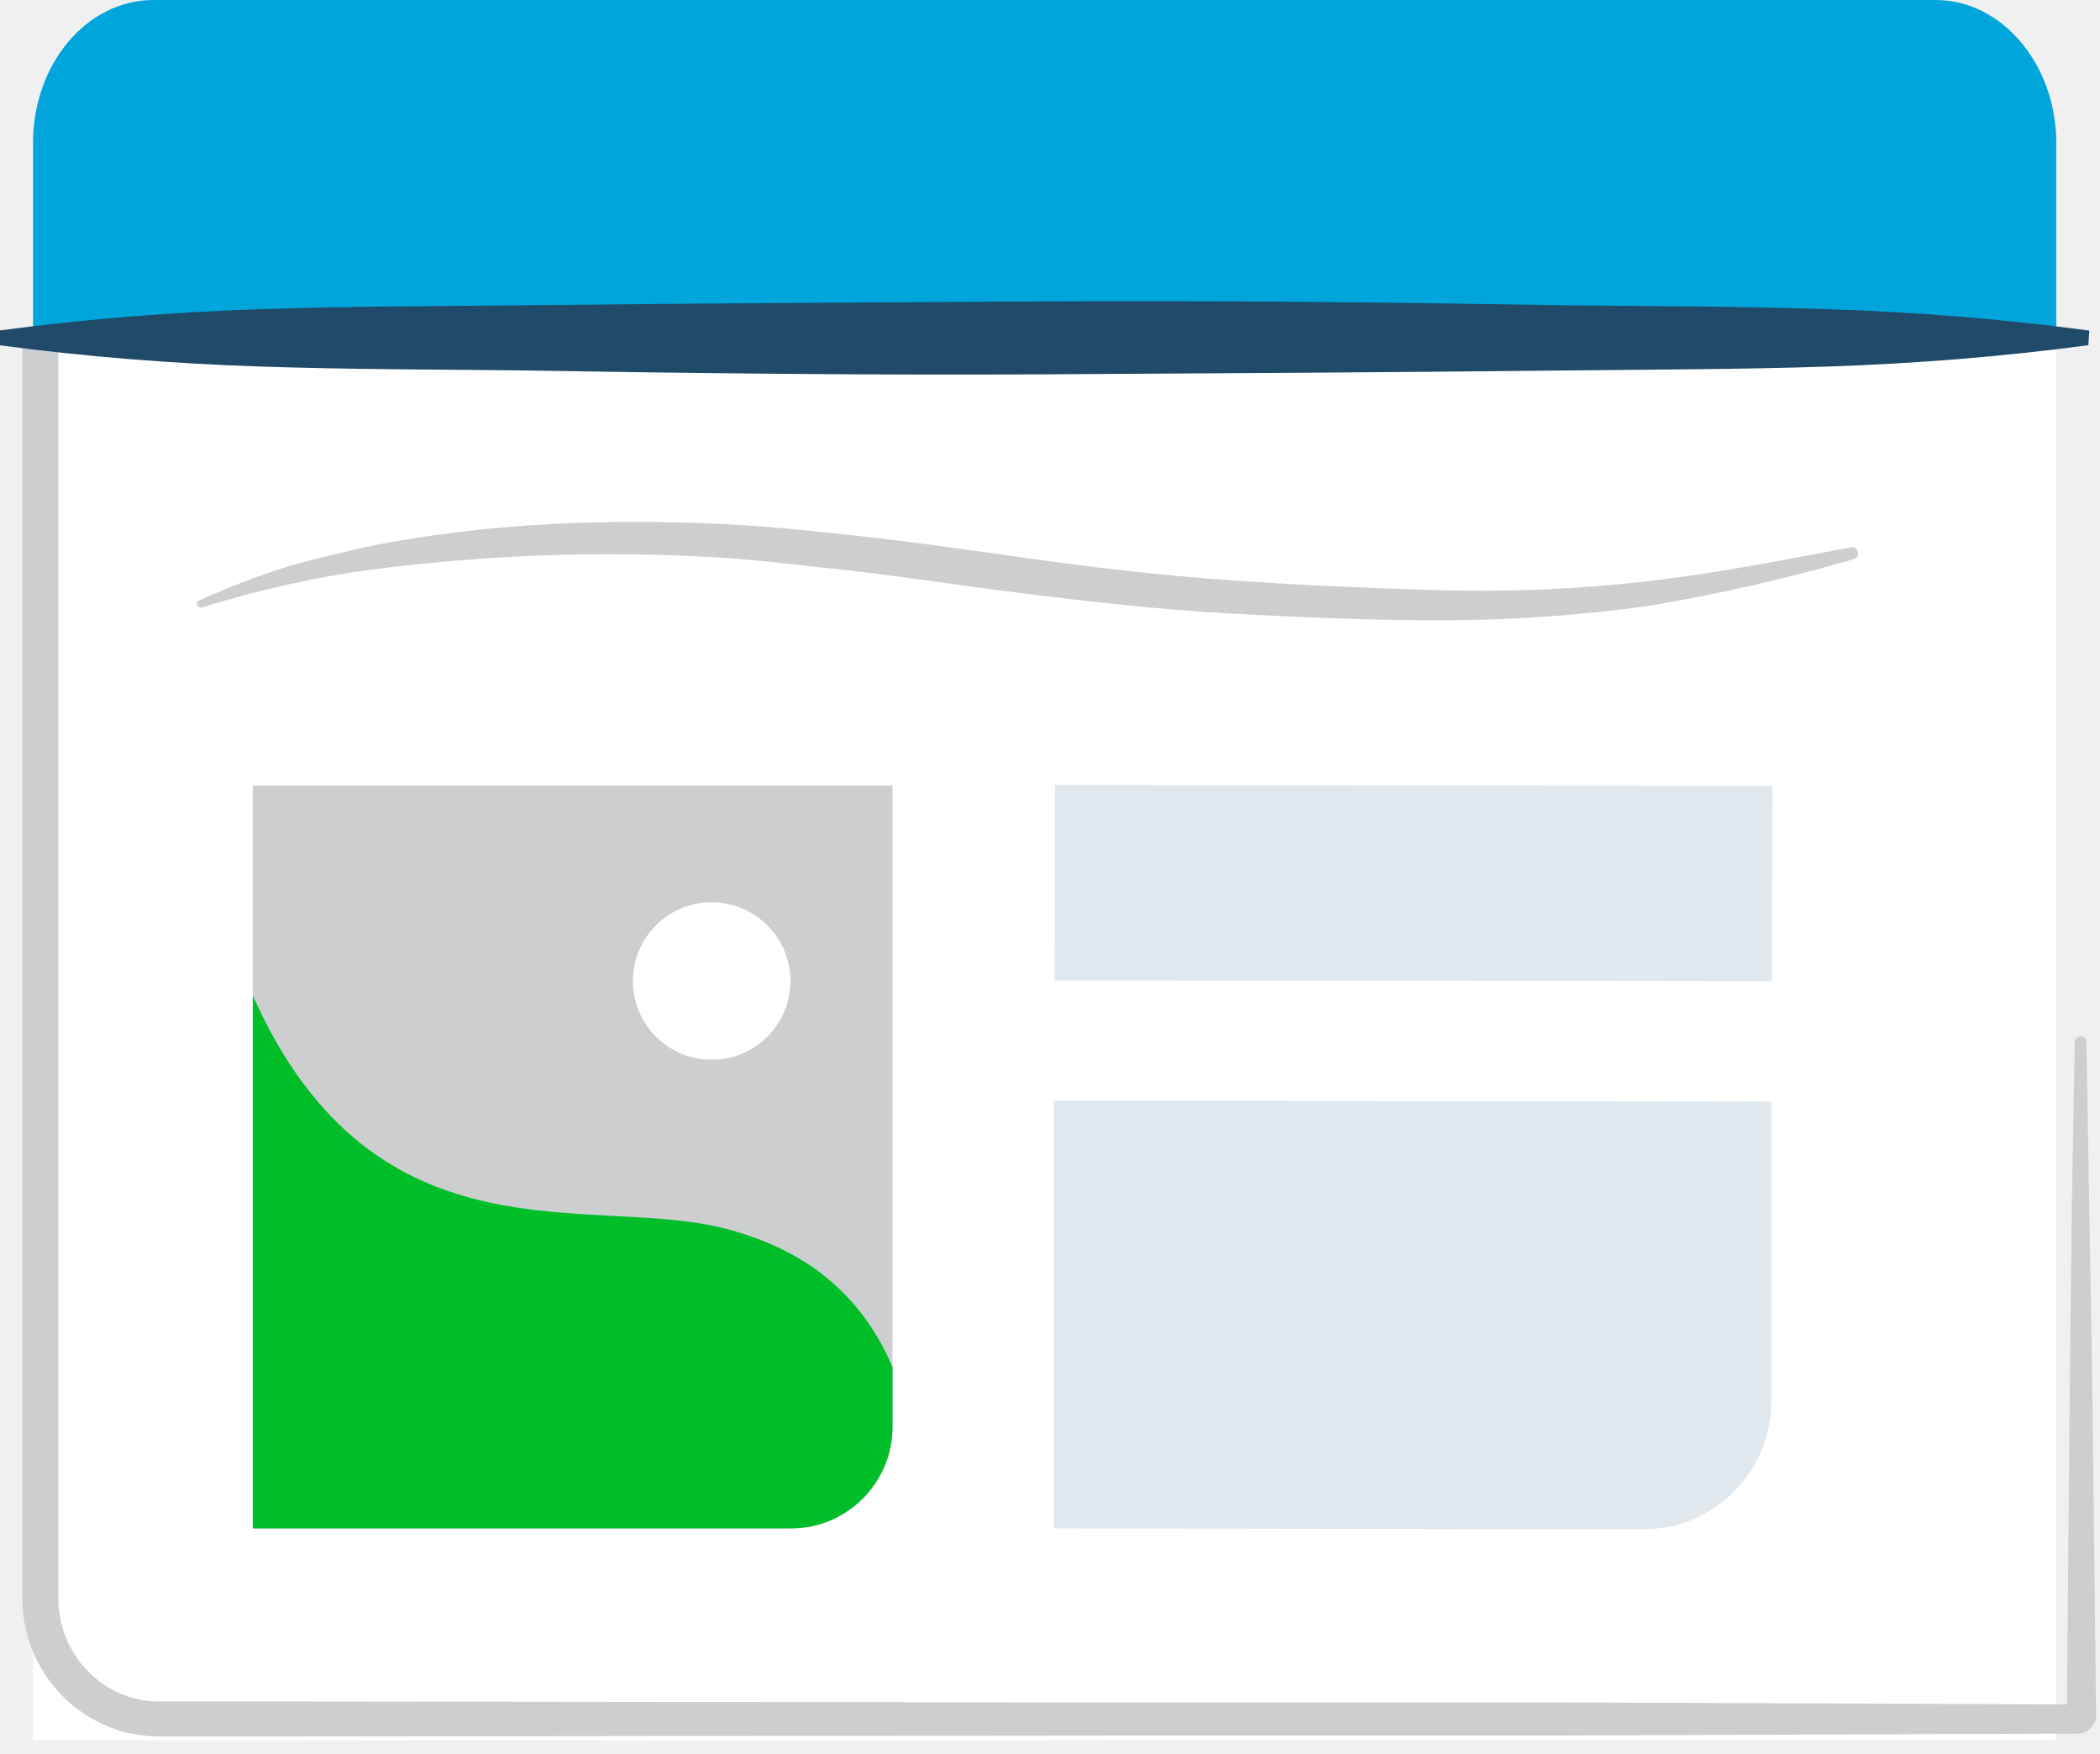
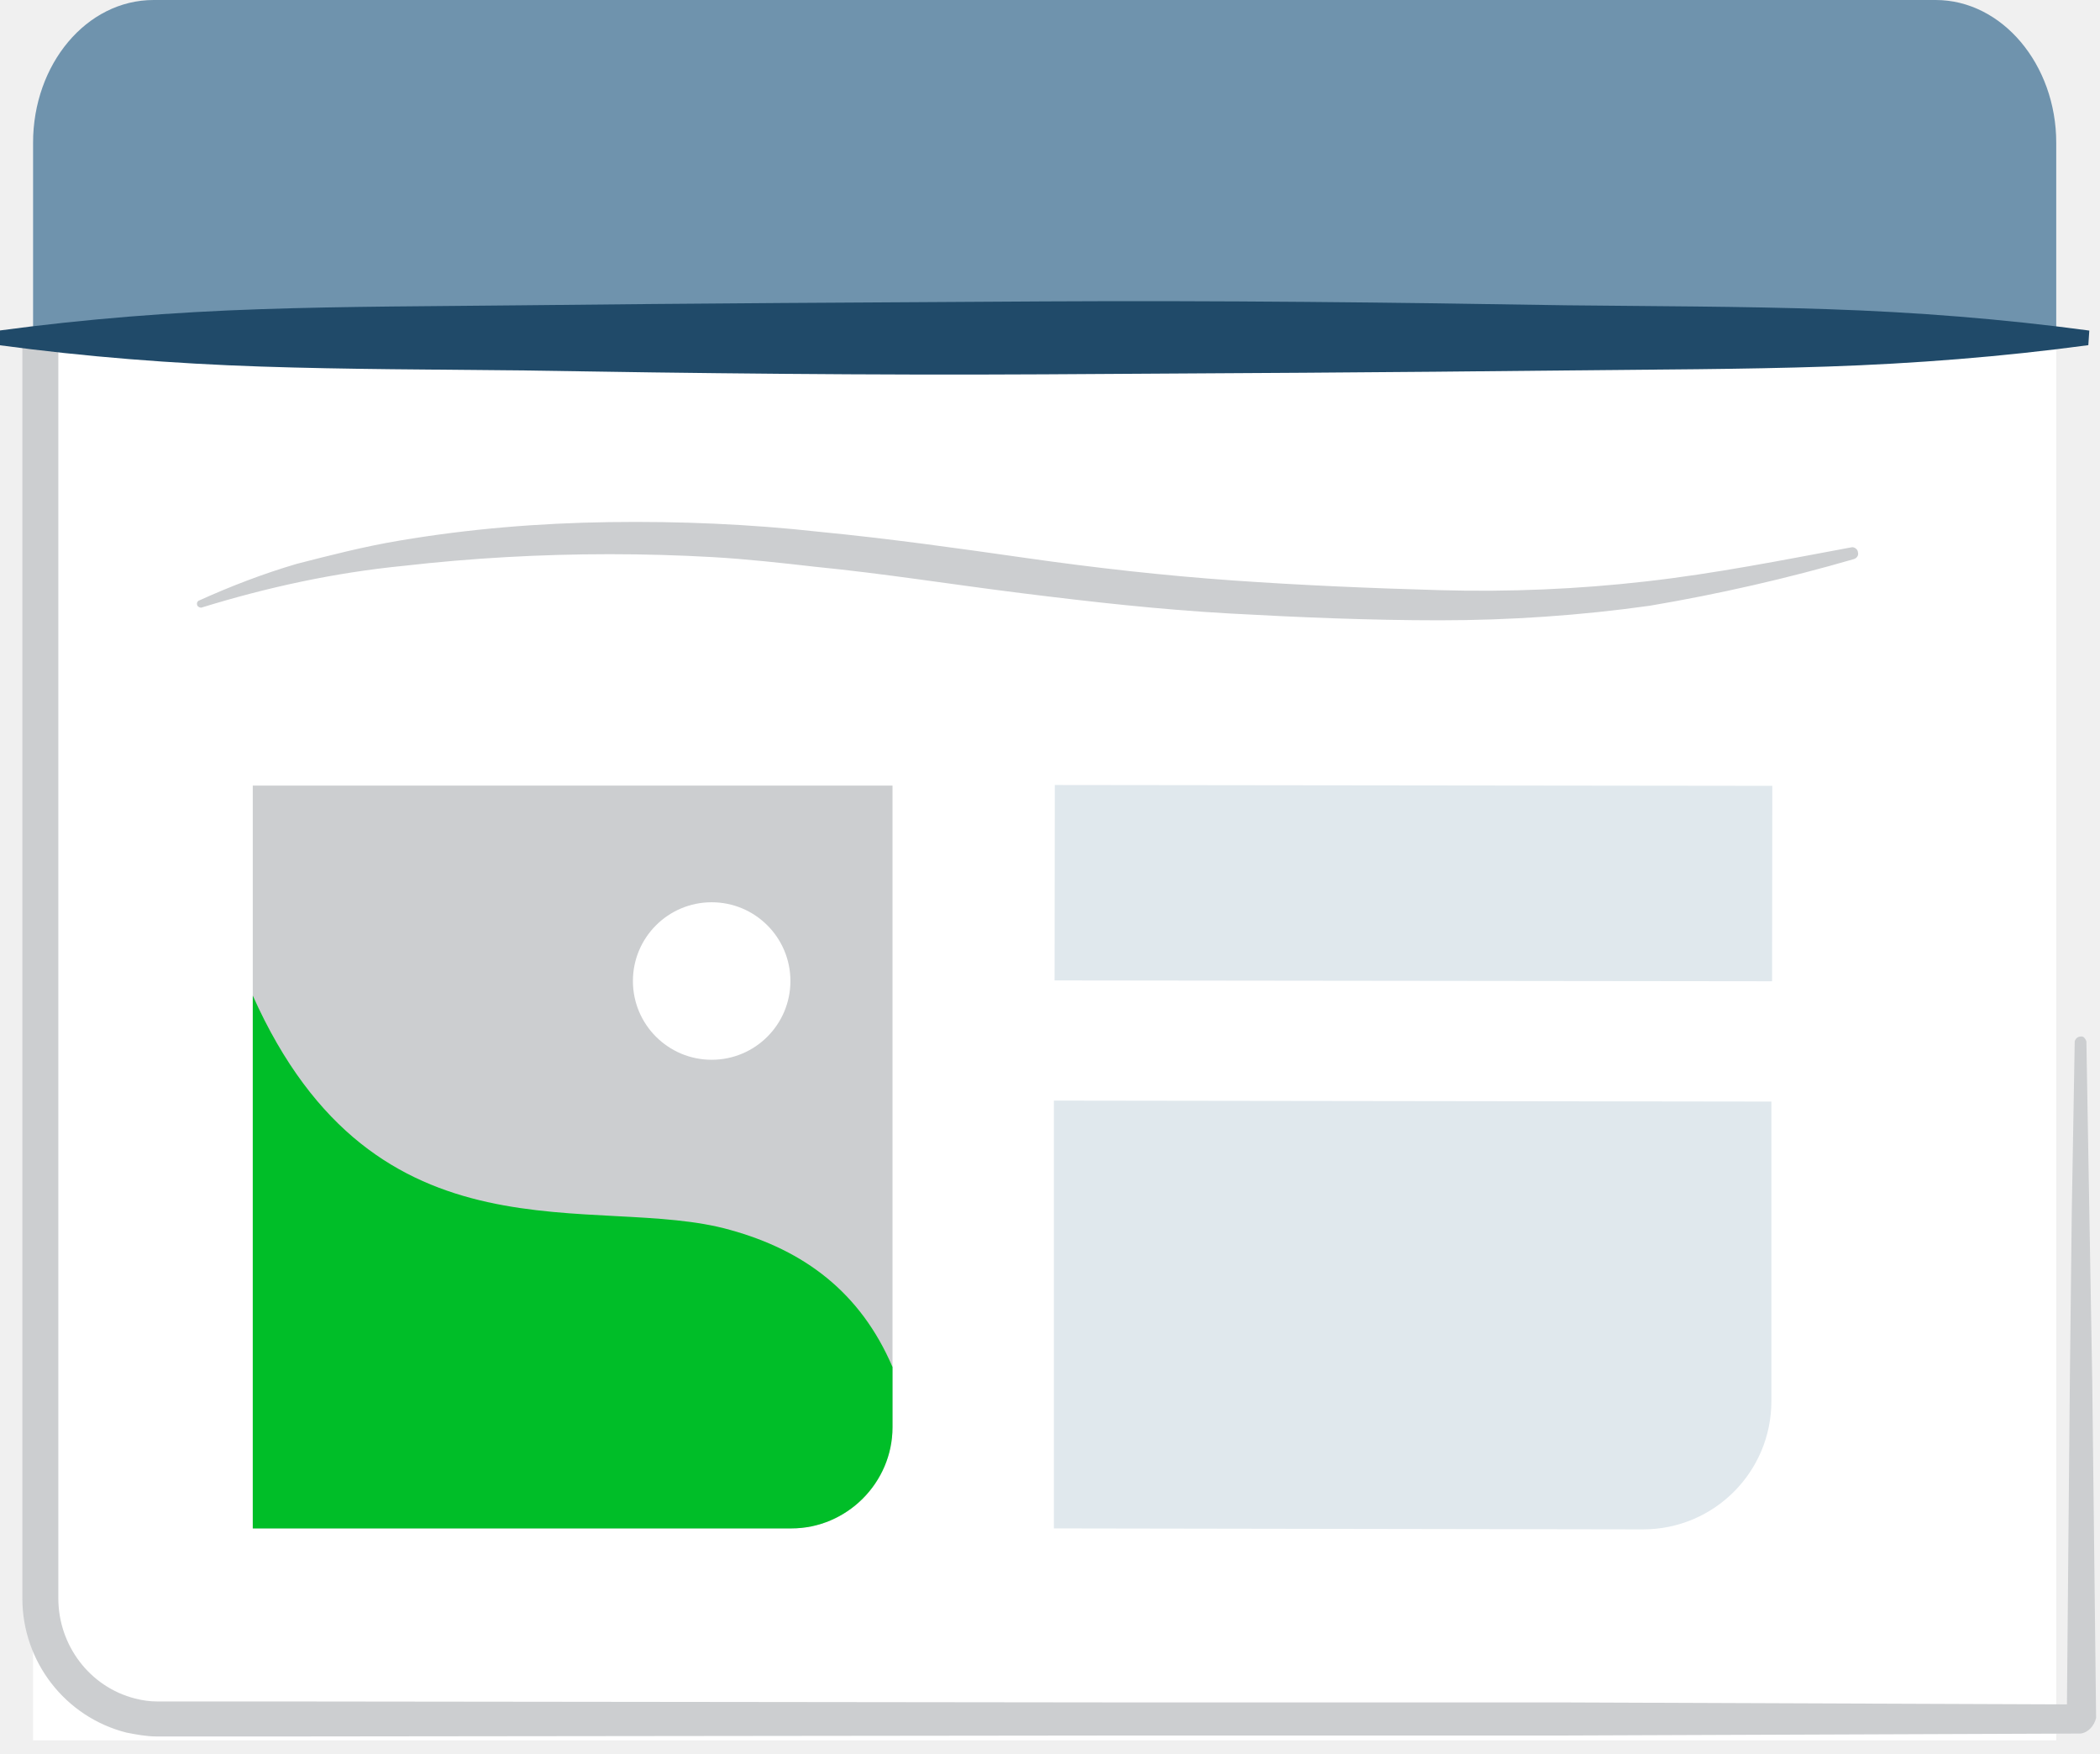
<svg xmlns="http://www.w3.org/2000/svg" class="clone-site" viewBox="0 0 216 180.4">
  <path fill="#FFFFFF" d="M3.4,178.9V15.2c0-6.8,5.5-12.4,12.4-12.4h183.3c6.8,0,12.4,5.5,12.4,12.4V179H3.4V178.9z" />
-   <path fill="#00A6DB" d="M3.4,35.2V14.7C3.4,6.6,8.9,0,15.8,0h183.3c6.8,0,12.4,6.6,12.4,14.7v20.5H3.4z" />
+   <path fill="#6F93AD" d="M3.4,35.2V14.7C3.4,6.6,8.9,0,15.8,0h183.3c6.8,0,12.4,6.6,12.4,14.7v20.5H3.4z" />
  <path fill="#CCCED0" d="M26,80.8h65.8v66c0,5.7-4.7,10.4-10.4,10.4H26V80.8z" />
  <path fill="#00BE28" d="M91.8,146.8v-6.2c-3.3-7.7-9.1-12-16.7-14.1c-13.8-3.9-36.4,4.3-49.1-24.1v54.8h55.4 C87.1,157.2,91.8,152.5,91.8,146.8z" />
  <circle fill="#FFFFFF" cx="73.2" cy="100.9" r="8.1" />
  <path fill="#E0E8ED" d="M108.4,157.2l60.6,0.1c7.3,0,13.2-5.9,13.2-13.2l0-30.8l-73.8-0.1L108.4,157.2z" />
  <rect x="135.3" y="54" transform="matrix(1.164952e-03 -1 1 1.164952e-03 54.3135 236.0769)" fill="#E0E8ED" width="20.1" height="73.8" />
  <path fill="#CCCED0" d="M20.4,61.8c3.3-1.5,6.7-2.8,10.1-3.8c3.5-0.9,7-1.8,10.6-2.4c7.1-1.2,14.3-1.8,21.6-1.9 c7.2-0.1,14.4,0.2,21.6,1c7.2,0.7,14.3,1.7,21.3,2.7s14.1,1.8,21.2,2.3c7.1,0.5,14.2,0.8,21.3,1s14.2-0.1,21.2-0.9 c7.1-0.8,14.1-2.2,21.1-3.5c0.3-0.1,0.7,0.2,0.7,0.5c0.1,0.3-0.1,0.6-0.4,0.7c-6.9,2-13.9,3.6-21,4.8c-7.1,1-14.4,1.5-21.6,1.5 c-7.2,0-14.4-0.3-21.6-0.7S112.2,61.9,105,61s-14-2-21.1-2.7c-3.5-0.4-7.1-0.8-10.6-1S66.2,57,62.7,57c-7.1,0-14.2,0.4-21.2,1.2 c-7.1,0.7-14,2.2-20.8,4.3c-0.2,0-0.3-0.1-0.4-0.2C20.2,62,20.3,61.9,20.4,61.8L20.4,61.8z" />
  <path fill="#CCCED0" d="M214,178.3l-52.8,0.2h-43.8l-87.6,0.1H16.1c-1,0-2.1-0.2-3.1-0.4c-6.3-1.6-10.7-7.3-10.7-13.8v-54.8v-75H6v75 v54.8c0,4.8,3.2,9.1,7.9,10.3c0.8,0.2,1.5,0.3,2.3,0.3h13.7l87.6,0.1h43.8l51.3,0.2l0.3-33.4l0.2-17.4l0.3-17.4 c0.1-0.3,0.3-0.5,0.7-0.5c0.2,0,0.4,0.2,0.5,0.5l0.3,17.4l0.3,17.4l0.4,34.8C215.4,177.5,214.8,178.2,214,178.3L214,178.3 L214,178.3z" />
  <path fill="#204A69" d="M214.8,35.5c-8.9,1.2-17.9,1.9-26.8,2.2c-8.9,0.3-17.9,0.3-26.9,0.4c-17.9,0.2-35.8,0.3-53.7,0.4 s-35.8-0.1-53.7-0.4c-9-0.1-17.9-0.1-26.9-0.4c-9-0.3-18-1-26.9-2.2V34c8.9-1.2,17.9-1.9,26.9-2.2c8.9-0.3,17.9-0.3,26.9-0.4 c17.9-0.2,35.8-0.3,53.7-0.4s35.8,0.1,53.7,0.4c8.9,0.1,17.9,0.1,26.9,0.4s18,1,26.9,2.2L214.8,35.5L214.8,35.5z" />
</svg>
